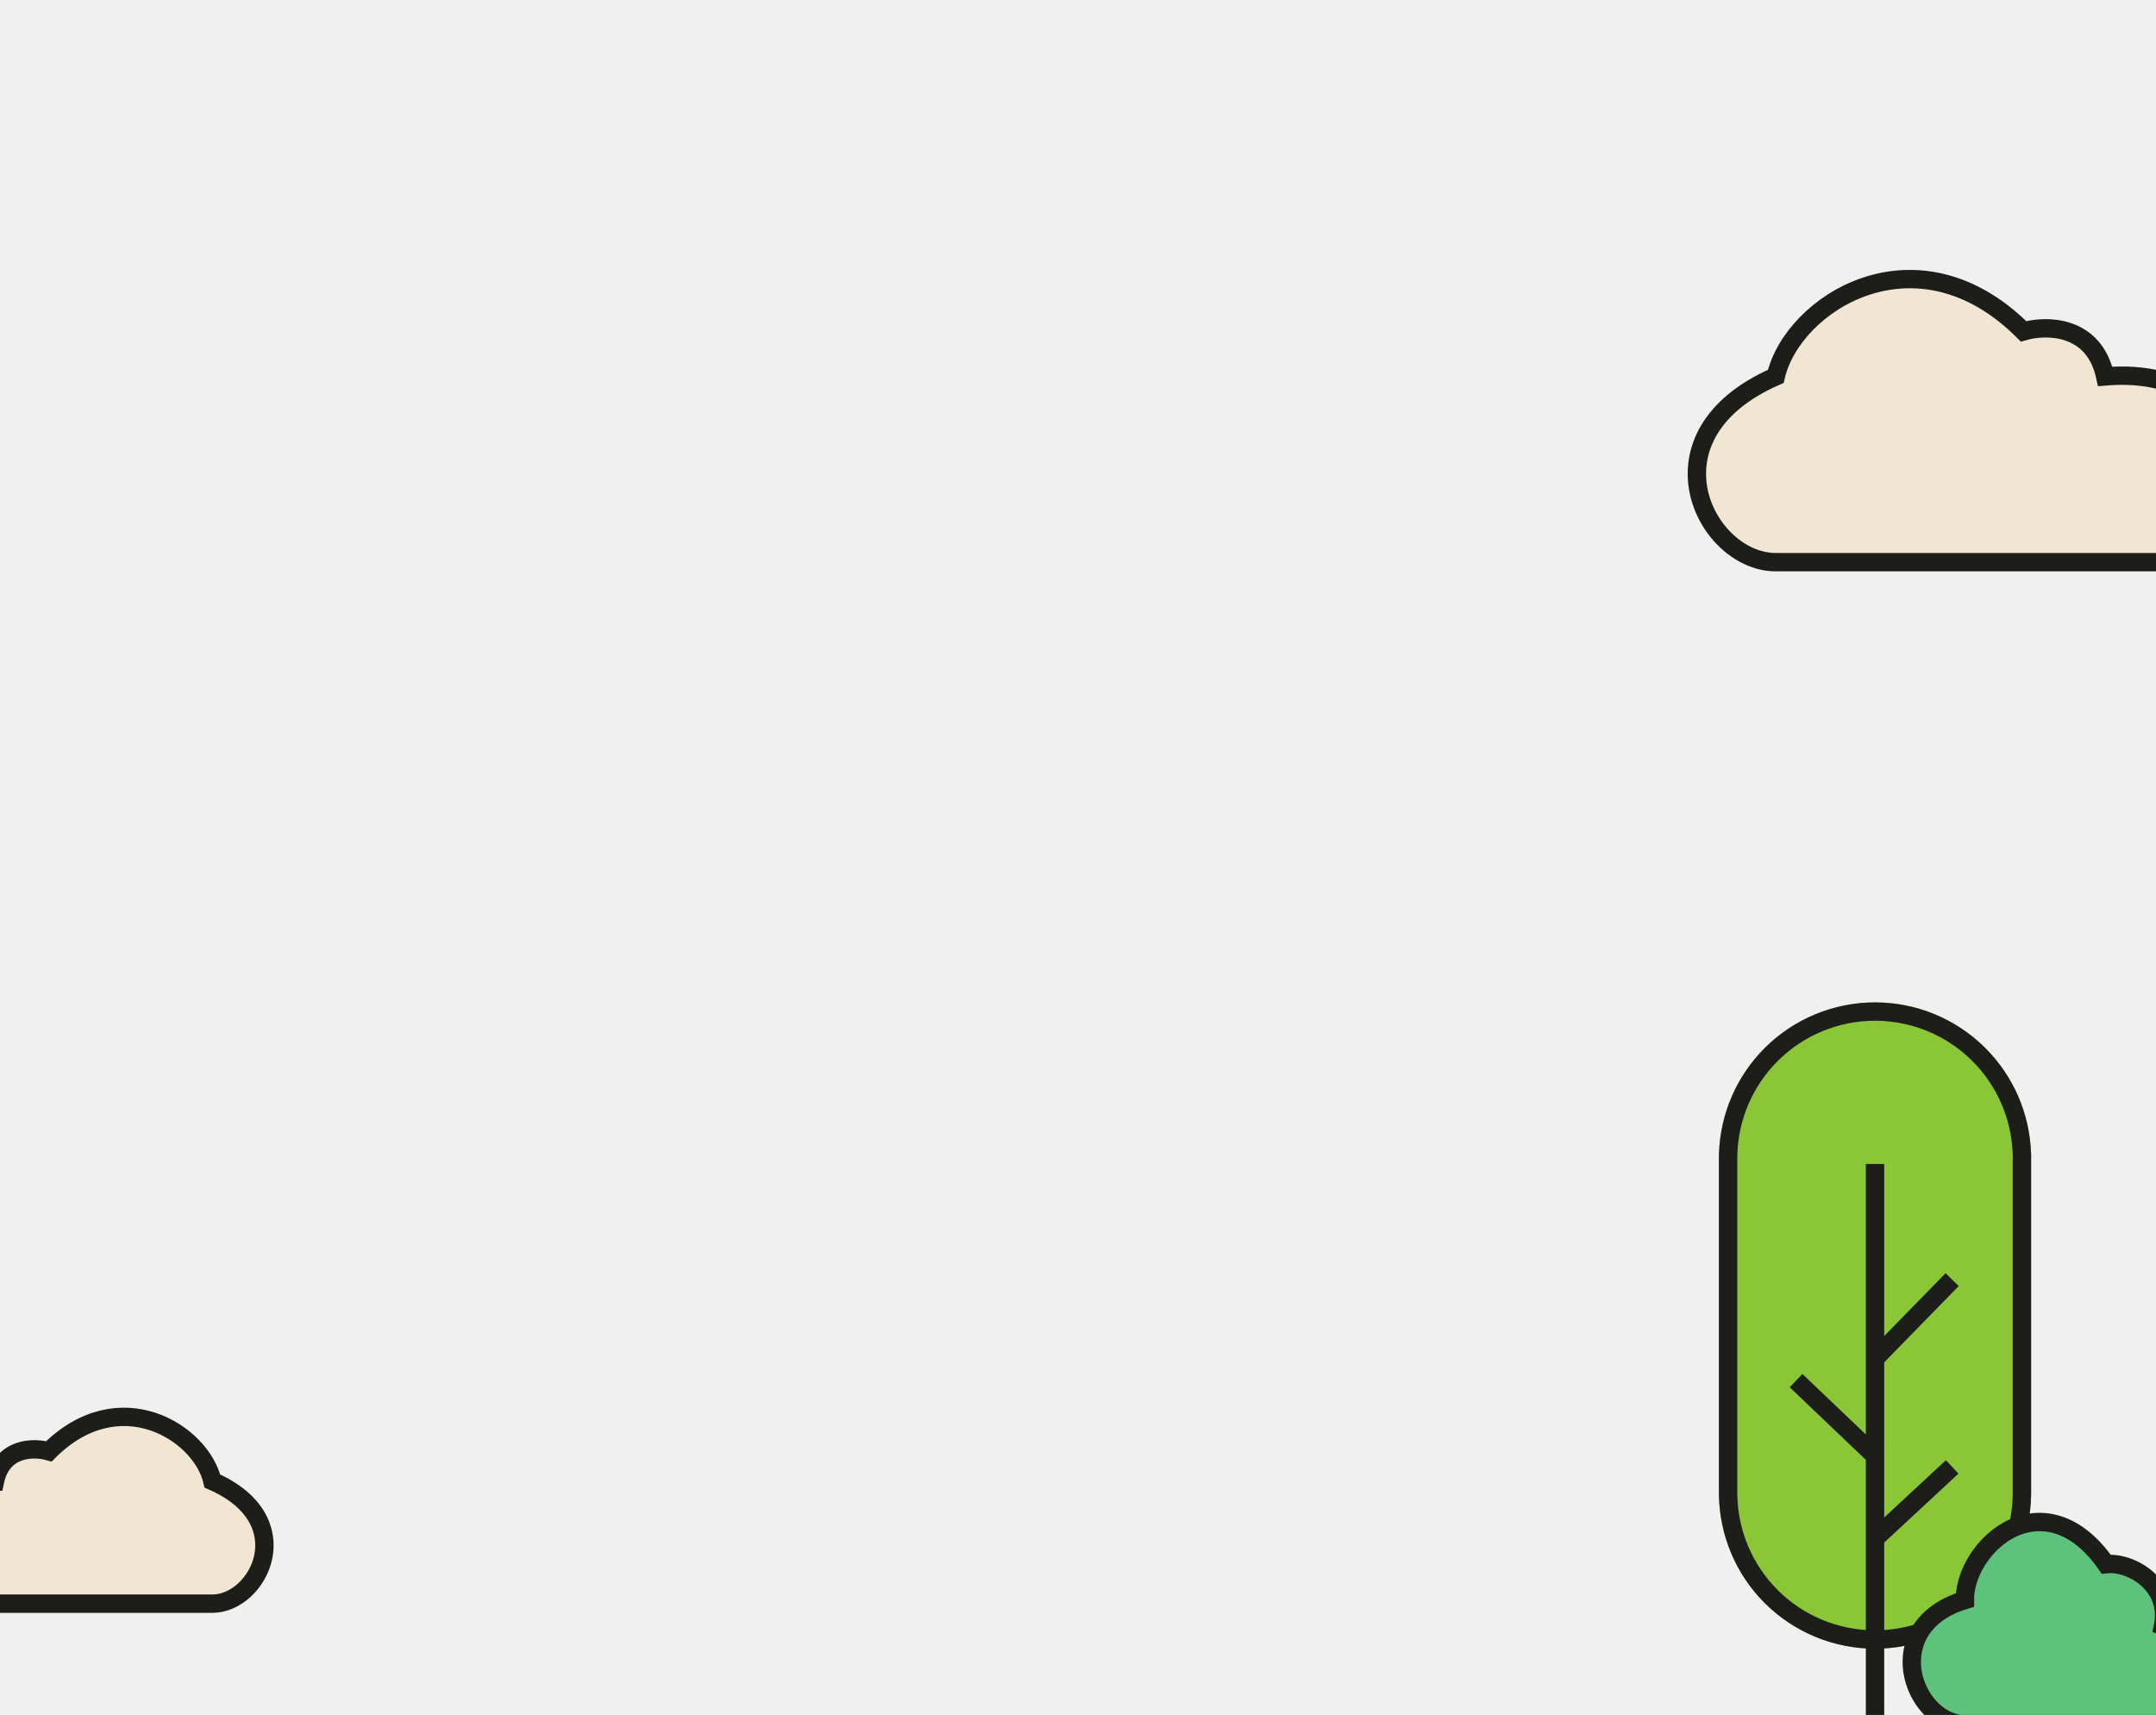
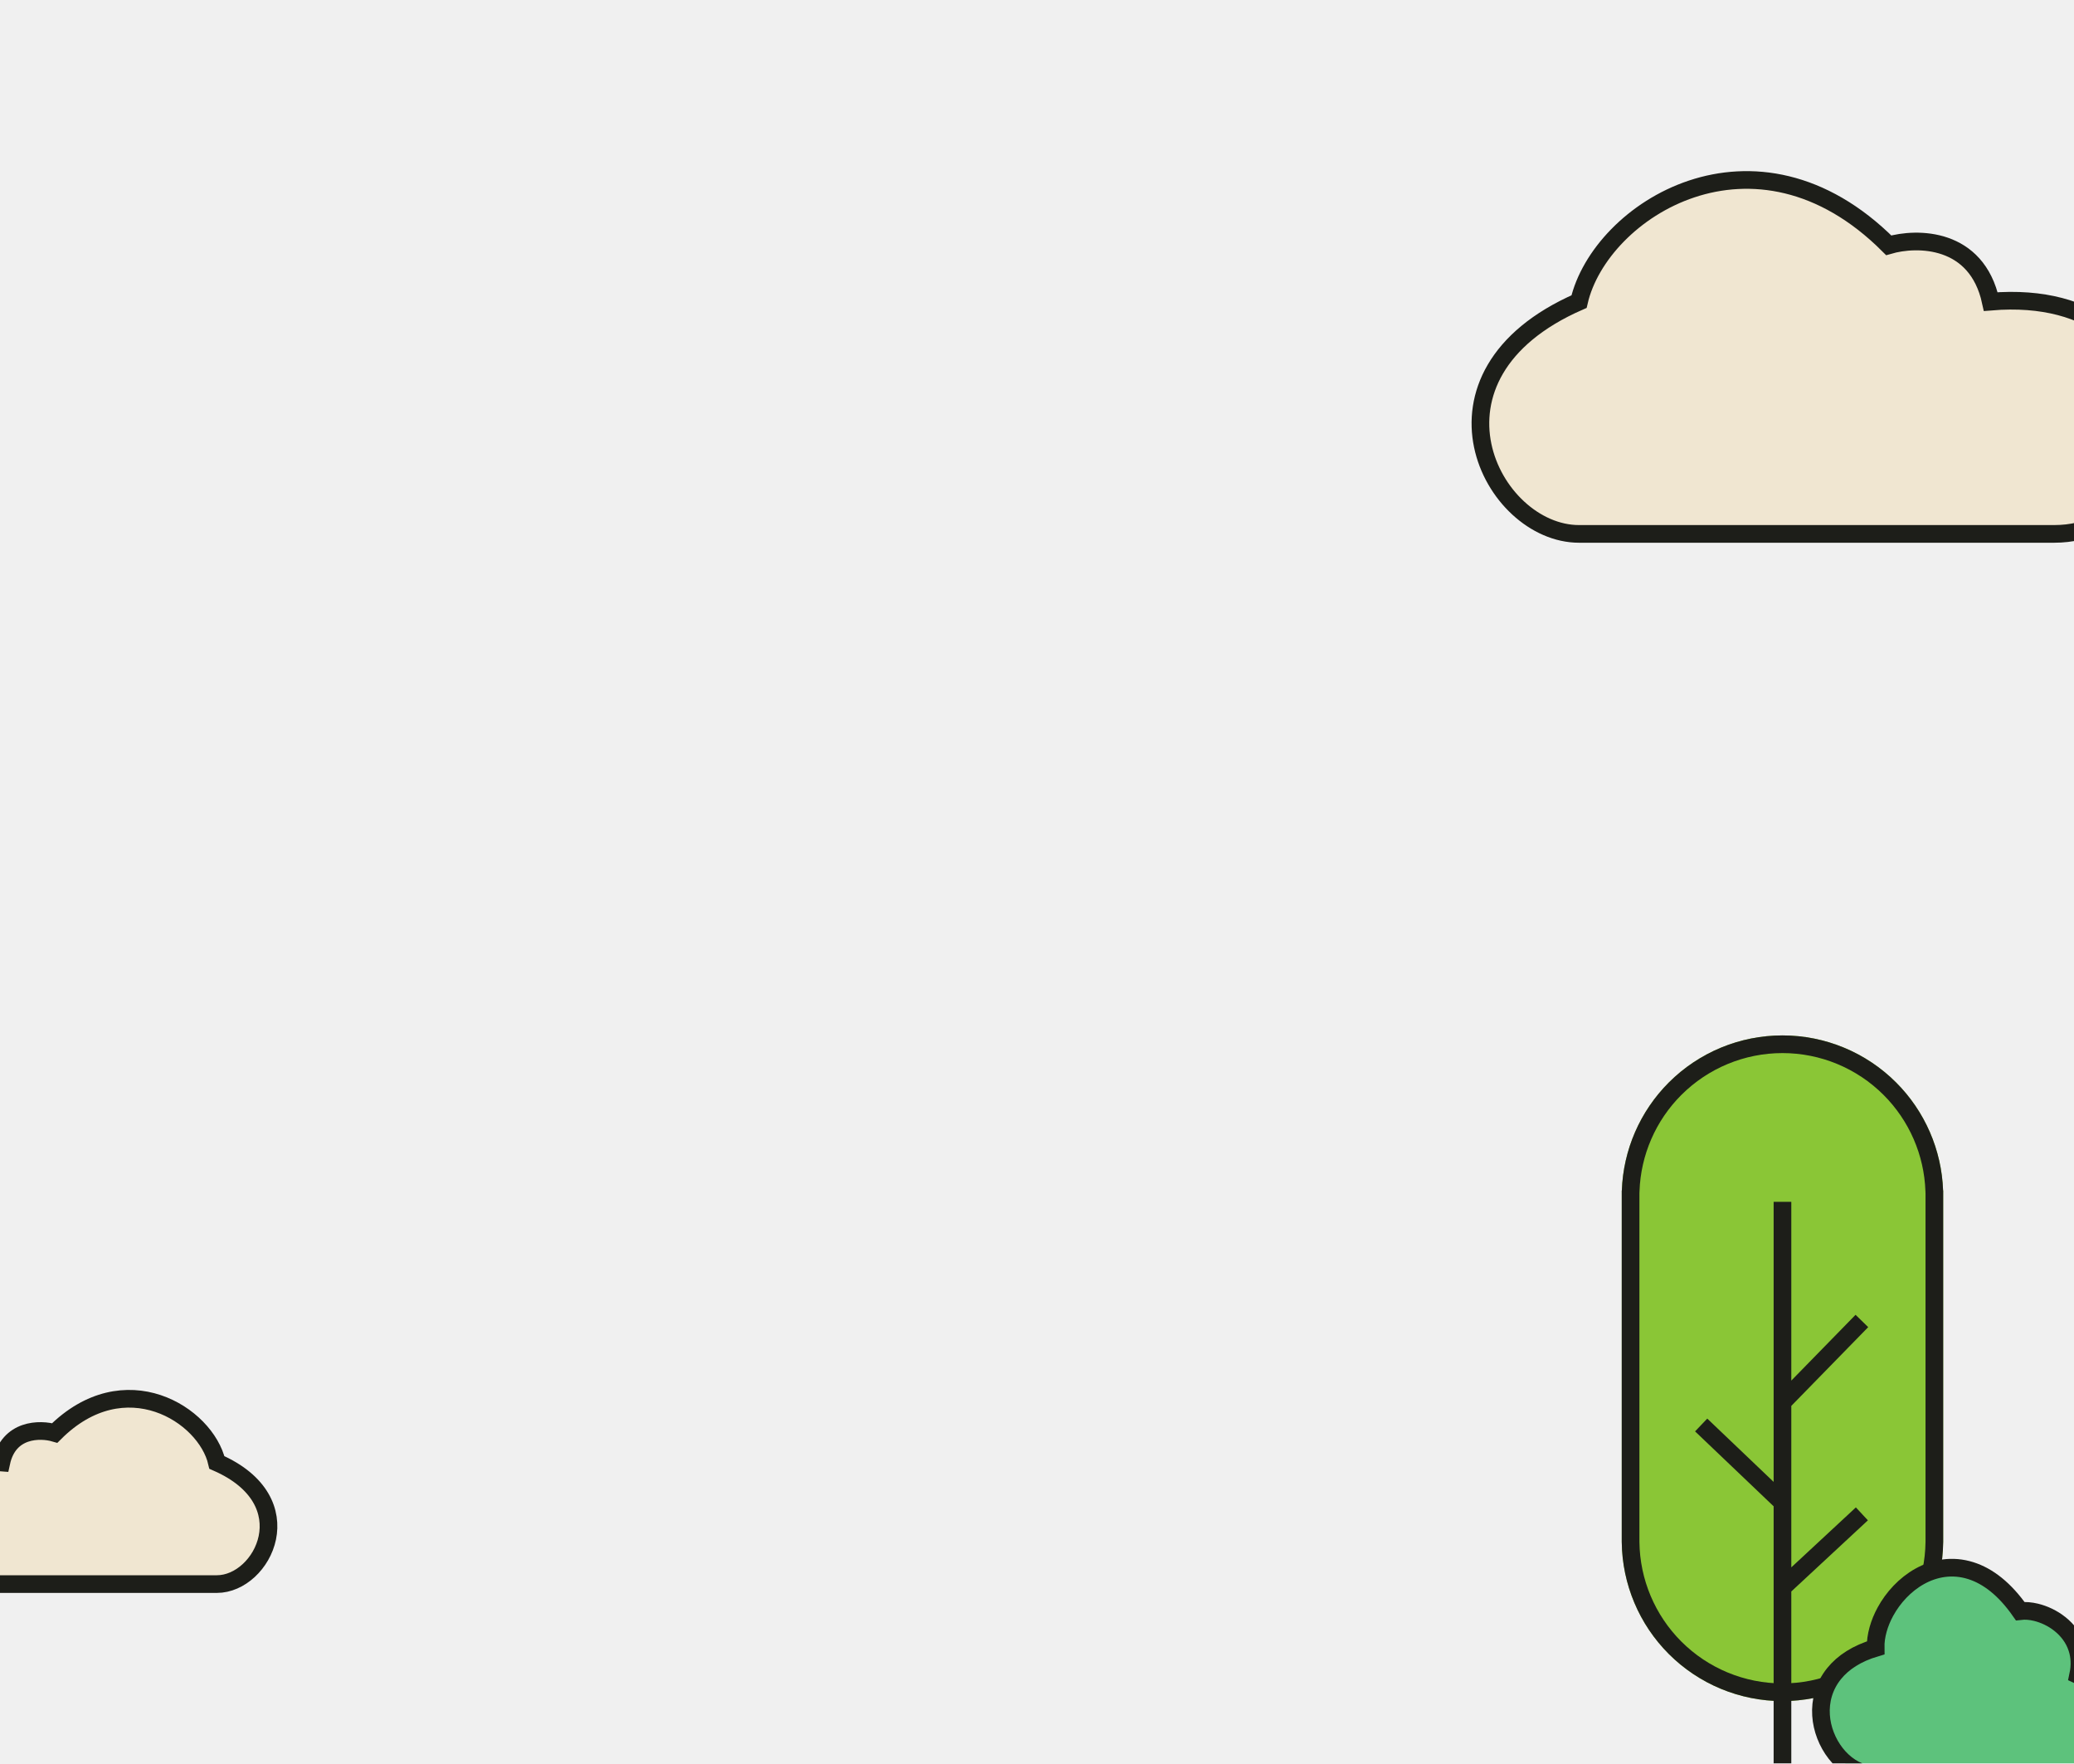
- <svg xmlns="http://www.w3.org/2000/svg" width="587" height="467" viewBox="0 0 587 467" fill="none">
-   <g clip-path="url(#clip0_256_349)">
-     <path d="M483.482 102.493C446.687 118.591 464.318 153.086 483.482 153.086H586.968C617.63 153.086 619.163 98.66 573.17 102.493C570.104 88.388 557.072 88.439 550.94 90.228C521.81 61.099 488.082 82.562 483.482 102.493Z" fill="#F0E6D1" stroke="#1D1E19" stroke-width="5" />
-     <path d="M57.825 403.311C82.105 413.934 70.47 436.696 57.825 436.696H-10.462C-30.695 436.696 -31.706 400.782 -1.357 403.311C0.666 394.004 9.265 394.038 13.312 395.218C32.533 375.997 54.79 390.16 57.825 403.311Z" fill="#F0E6D1" stroke="#1D1E19" stroke-width="5" />
-     <mask id="path-3-inside-1_256_349" fill="white">
-       <path fill-rule="evenodd" clip-rule="evenodd" d="M552.974 313.963C552.595 303.236 548.168 293.027 540.552 285.411C532.582 277.441 521.772 272.963 510.5 272.963C499.228 272.963 488.418 277.441 480.448 285.411C472.832 293.027 468.405 303.236 468.026 313.963H468V315.463V406.463V406.963H468.003C468.133 418.054 472.596 428.663 480.448 436.515C488.418 444.486 499.228 448.963 510.5 448.963C521.772 448.963 532.582 444.486 540.552 436.515C548.404 428.663 552.867 418.054 552.997 406.963H553V406.463V315.463V313.963H552.974Z" />
+ <svg xmlns="http://www.w3.org/2000/svg" width="587" height="499" viewBox="0 0 587 499" fill="none">
+   <g clip-path="url(#clip0_283_5112)">
+     <path d="M446.912 85.35C399.103 106.266 422.012 151.086 446.912 151.086H581.373C621.213 151.086 623.205 80.37 563.445 85.35C559.461 67.023 542.529 67.089 534.561 69.413C496.713 31.565 452.889 59.454 446.912 85.35Z" fill="#F0E6D1" stroke="#1D1E19" stroke-width="5" />
+     <path d="M61.386 413.852C86.417 424.803 74.423 448.269 61.386 448.269H-9.013C-29.872 448.269 -30.914 411.245 0.374 413.852C2.459 404.257 11.325 404.292 15.496 405.508C35.312 385.693 58.257 400.294 61.386 413.852Z" fill="#F0E6D1" stroke="#1D1E19" stroke-width="5" />
+     <mask id="path-3-inside-1_283_5112" fill="white">
+       <path fill-rule="evenodd" clip-rule="evenodd" d="M549.948 336.889C549.543 325.408 544.805 314.481 536.653 306.33C528.123 297.799 516.553 293.006 504.488 293.006C492.424 293.006 480.854 297.799 472.323 306.33C464.172 314.481 459.433 325.408 459.028 336.889H459V338.495V435.893V436.428H459.003C459.143 448.299 463.919 459.654 472.323 468.058C480.854 476.589 492.424 481.381 504.488 481.381C516.553 481.381 528.123 476.589 536.653 468.058C545.058 459.654 549.834 448.299 549.973 436.428H549.977V435.893V338.495V336.889H549.948Z" />
    </mask>
-     <path fill-rule="evenodd" clip-rule="evenodd" d="M552.974 313.963C552.595 303.236 548.168 293.027 540.552 285.411C532.582 277.441 521.772 272.963 510.5 272.963C499.228 272.963 488.418 277.441 480.448 285.411C472.832 293.027 468.405 303.236 468.026 313.963H468V315.463V406.463V406.963H468.003C468.133 418.054 472.596 428.663 480.448 436.515C488.418 444.486 499.228 448.963 510.5 448.963C521.772 448.963 532.582 444.486 540.552 436.515C548.404 428.663 552.867 418.054 552.997 406.963H553V406.463V315.463V313.963H552.974Z" fill="#8AC636" />
-     <path d="M540.552 285.411L544.088 281.876L544.088 281.876L540.552 285.411ZM552.974 313.963L547.977 314.14L548.147 318.963H552.974V313.963ZM480.448 285.411L483.983 288.947L480.448 285.411ZM468.026 313.963V318.963H472.853L473.023 314.14L468.026 313.963ZM468 313.963V308.963H463V313.963H468ZM468 406.963H463V411.963H468V406.963ZM468.003 406.963L473.003 406.905L472.945 401.963H468.003V406.963ZM480.448 436.515L476.912 440.051L476.912 440.051L480.448 436.515ZM540.552 436.515L544.088 440.051L540.552 436.515ZM552.997 406.963V401.963H548.055L547.997 406.905L552.997 406.963ZM553 406.963V411.963H558V406.963H553ZM553 313.963H558V308.963H553V313.963ZM537.017 288.947C543.737 295.667 547.643 304.675 547.977 314.14L557.97 313.787C557.547 301.798 552.6 290.388 544.088 281.876L537.017 288.947ZM510.5 277.963C520.446 277.963 529.984 281.914 537.017 288.947L544.088 281.876C535.18 272.968 523.098 267.963 510.5 267.963V277.963ZM483.983 288.947C491.016 281.914 500.554 277.963 510.5 277.963V267.963C497.902 267.963 485.82 272.968 476.912 281.876L483.983 288.947ZM473.023 314.14C473.357 304.675 477.263 295.667 483.983 288.947L476.912 281.876C468.4 290.388 463.453 301.798 463.03 313.787L473.023 314.14ZM468 318.963H468.026V308.963H468V318.963ZM473 315.463V313.963H463V315.463H473ZM473 406.463V315.463H463V406.463H473ZM473 406.963V406.463H463V406.963H473ZM468.003 401.963H468V411.963H468.003V401.963ZM463.003 407.022C463.149 419.418 468.136 431.275 476.912 440.051L483.984 432.98C477.055 426.051 473.118 416.691 473.003 406.905L463.003 407.022ZM476.912 440.051C485.82 448.959 497.902 453.963 510.5 453.963V443.963C500.554 443.963 491.016 440.013 483.983 432.98L476.912 440.051ZM510.5 453.963C523.098 453.963 535.18 448.959 544.088 440.051L537.017 432.98C529.984 440.013 520.446 443.963 510.5 443.963V453.963ZM544.088 440.051C552.864 431.275 557.851 419.418 557.997 407.022L547.997 406.905C547.882 416.691 543.945 426.051 537.017 432.98L544.088 440.051ZM553 401.963H552.997V411.963H553V401.963ZM548 406.463V406.963H558V406.463H548ZM548 315.463V406.463H558V315.463H548ZM548 313.963V315.463H558V313.963H548ZM552.974 318.963H553V308.963H552.974V318.963Z" fill="#1D1E19" mask="url(#path-3-inside-1_256_349)" />
-     <path d="M510.5 471.463V418.963M510.5 316.963V369.963M510.5 369.963L531.5 348.463M510.5 369.963V396.463M510.5 396.463L489 375.963M510.5 396.463V418.963M510.5 418.963L531.5 399.463" stroke="#1D1E19" stroke-width="5" />
-     <path d="M533.253 469.426L533.466 469.463H533.683H587.193H587.705L588.175 469.263C592.142 467.569 594.975 465.304 596.672 462.62C598.387 459.905 598.826 456.935 598.277 454.117C597.344 449.333 593.641 445.163 588.881 442.932C589.409 440.366 589.259 437.993 588.568 435.864C587.68 433.131 585.956 430.976 583.979 429.399C582.011 427.828 579.73 426.779 577.578 426.259C576.229 425.934 574.789 425.783 573.438 425.932C569.368 420.138 564.926 416.708 560.375 415.261C555.412 413.684 550.664 414.576 546.712 416.776C542.798 418.953 539.621 422.425 537.573 426.182C535.944 429.169 534.935 432.514 534.967 435.7C530.038 437.182 526.427 439.555 524.028 442.523C521.291 445.908 520.293 449.87 520.535 453.653C521.003 460.96 526.233 468.201 533.253 469.426Z" fill="#5DC27C" stroke="#1D1E19" stroke-width="5" />
+     <path fill-rule="evenodd" clip-rule="evenodd" d="M549.948 336.889C549.543 325.408 544.805 314.481 536.653 306.33C528.123 297.799 516.553 293.006 504.488 293.006C492.424 293.006 480.854 297.799 472.323 306.33C464.172 314.481 459.433 325.408 459.028 336.889H459V338.495V435.893V436.428H459.003C459.143 448.299 463.919 459.654 472.323 468.058C480.854 476.589 492.424 481.381 504.488 481.381C516.553 481.381 528.123 476.589 536.653 468.058C545.058 459.654 549.834 448.299 549.973 436.428H549.977V435.893V338.495V336.889H549.948Z" fill="#8AC636" />
+     <path d="M536.653 306.33L533.118 309.865L533.118 309.865L536.653 306.33ZM549.948 336.889L544.951 337.065L545.122 341.889H549.948V336.889ZM472.323 306.33L468.788 302.794L468.788 302.794L472.323 306.33ZM459.028 336.889V341.889H463.855L464.025 337.065L459.028 336.889ZM459 336.889V331.889H454V336.889H459ZM459 436.428H454V441.428H459V436.428ZM459.003 436.428L464.003 436.369L463.945 431.428H459.003V436.428ZM472.323 468.058L475.859 464.523L475.859 464.523L472.323 468.058ZM536.653 468.058L533.118 464.523L533.118 464.523L536.653 468.058ZM549.973 436.428V431.428H545.032L544.974 436.369L549.973 436.428ZM549.977 436.428V441.428H554.977V436.428H549.977ZM549.977 336.889H554.977V331.889H549.977V336.889ZM533.118 309.865C540.373 317.121 544.591 326.846 544.951 337.065L554.945 336.713C554.496 323.969 549.236 311.842 540.189 302.794L533.118 309.865ZM504.488 298.006C515.226 298.006 525.525 302.272 533.118 309.865L540.189 302.794C530.721 293.326 517.879 288.006 504.488 288.006V298.006ZM475.859 309.865C483.452 302.272 493.75 298.006 504.488 298.006V288.006C491.098 288.006 478.256 293.326 468.788 302.794L475.859 309.865ZM464.025 337.065C464.386 326.846 468.603 317.121 475.859 309.865L468.788 302.794C459.74 311.842 454.481 323.969 454.031 336.713L464.025 337.065ZM459 341.889H459.028V331.889H459V341.889ZM464 338.495V336.889H454V338.495H464ZM464 435.893V338.495H454V435.893H464ZM464 436.428V435.893H454V436.428H464ZM459.003 431.428H459V441.428H459.003V431.428ZM454.003 436.487C454.158 449.663 459.459 462.265 468.788 471.594L475.859 464.523C468.378 457.042 464.127 446.935 464.003 436.369L454.003 436.487ZM468.788 471.594C478.256 481.062 491.098 486.381 504.488 486.381V476.381C493.75 476.381 483.452 472.116 475.859 464.523L468.788 471.594ZM504.488 486.381C517.879 486.381 530.721 481.062 540.189 471.594L533.118 464.523C525.525 472.116 515.226 476.381 504.488 476.381V486.381ZM540.189 471.594C549.517 462.265 554.818 449.663 554.973 436.487L544.974 436.369C544.85 446.935 540.598 457.042 533.118 464.523L540.189 471.594ZM549.977 431.428H549.973V441.428H549.977V431.428ZM544.977 435.893V436.428H554.977V435.893H544.977ZM544.977 338.495V435.893H554.977V338.495H544.977ZM544.977 336.889V338.495H554.977V336.889H544.977ZM549.948 341.889H549.977V331.889H549.948V341.889Z" fill="#1D1E19" mask="url(#path-3-inside-1_283_5112)" />
+     <path d="M504.488 505.463V449.272M504.488 340.1V396.827M504.488 396.827L526.965 373.815M504.488 396.827V425.19M504.488 425.19L481.477 403.249M504.488 425.19V449.272M504.488 449.272L526.965 428.401" stroke="#1D1E19" stroke-width="5" />
+     <path d="M528.871 502.11L529.084 502.147H529.301H586.574H587.085L587.556 501.946C591.778 500.144 594.779 497.74 596.57 494.904C598.381 492.039 598.844 488.905 598.264 485.931C597.271 480.833 593.292 476.38 588.18 474.026C588.773 471.255 588.62 468.7 587.878 466.416C586.94 463.528 585.119 461.249 583.025 459.578C580.939 457.914 578.521 456.803 576.241 456.252C574.774 455.898 573.215 455.741 571.768 455.917C567.411 449.686 562.664 446.018 557.816 444.477C552.558 442.806 547.527 443.75 543.332 446.084C539.176 448.397 535.798 452.087 533.619 456.083C531.863 459.302 530.79 462.904 530.853 466.316C525.54 467.892 521.666 470.429 519.104 473.598C516.205 477.184 515.148 481.38 515.404 485.389C515.901 493.15 521.456 500.816 528.871 502.11Z" fill="#5DC27C" stroke="#1D1E19" stroke-width="5" />
  </g>
  <defs>
-     <clipPath id="clip0_256_349">
-       <rect width="587" height="467" fill="white" />
+     <clipPath id="clip0_283_5112">
+       <rect width="587" height="499" fill="white" />
    </clipPath>
  </defs>
</svg>
